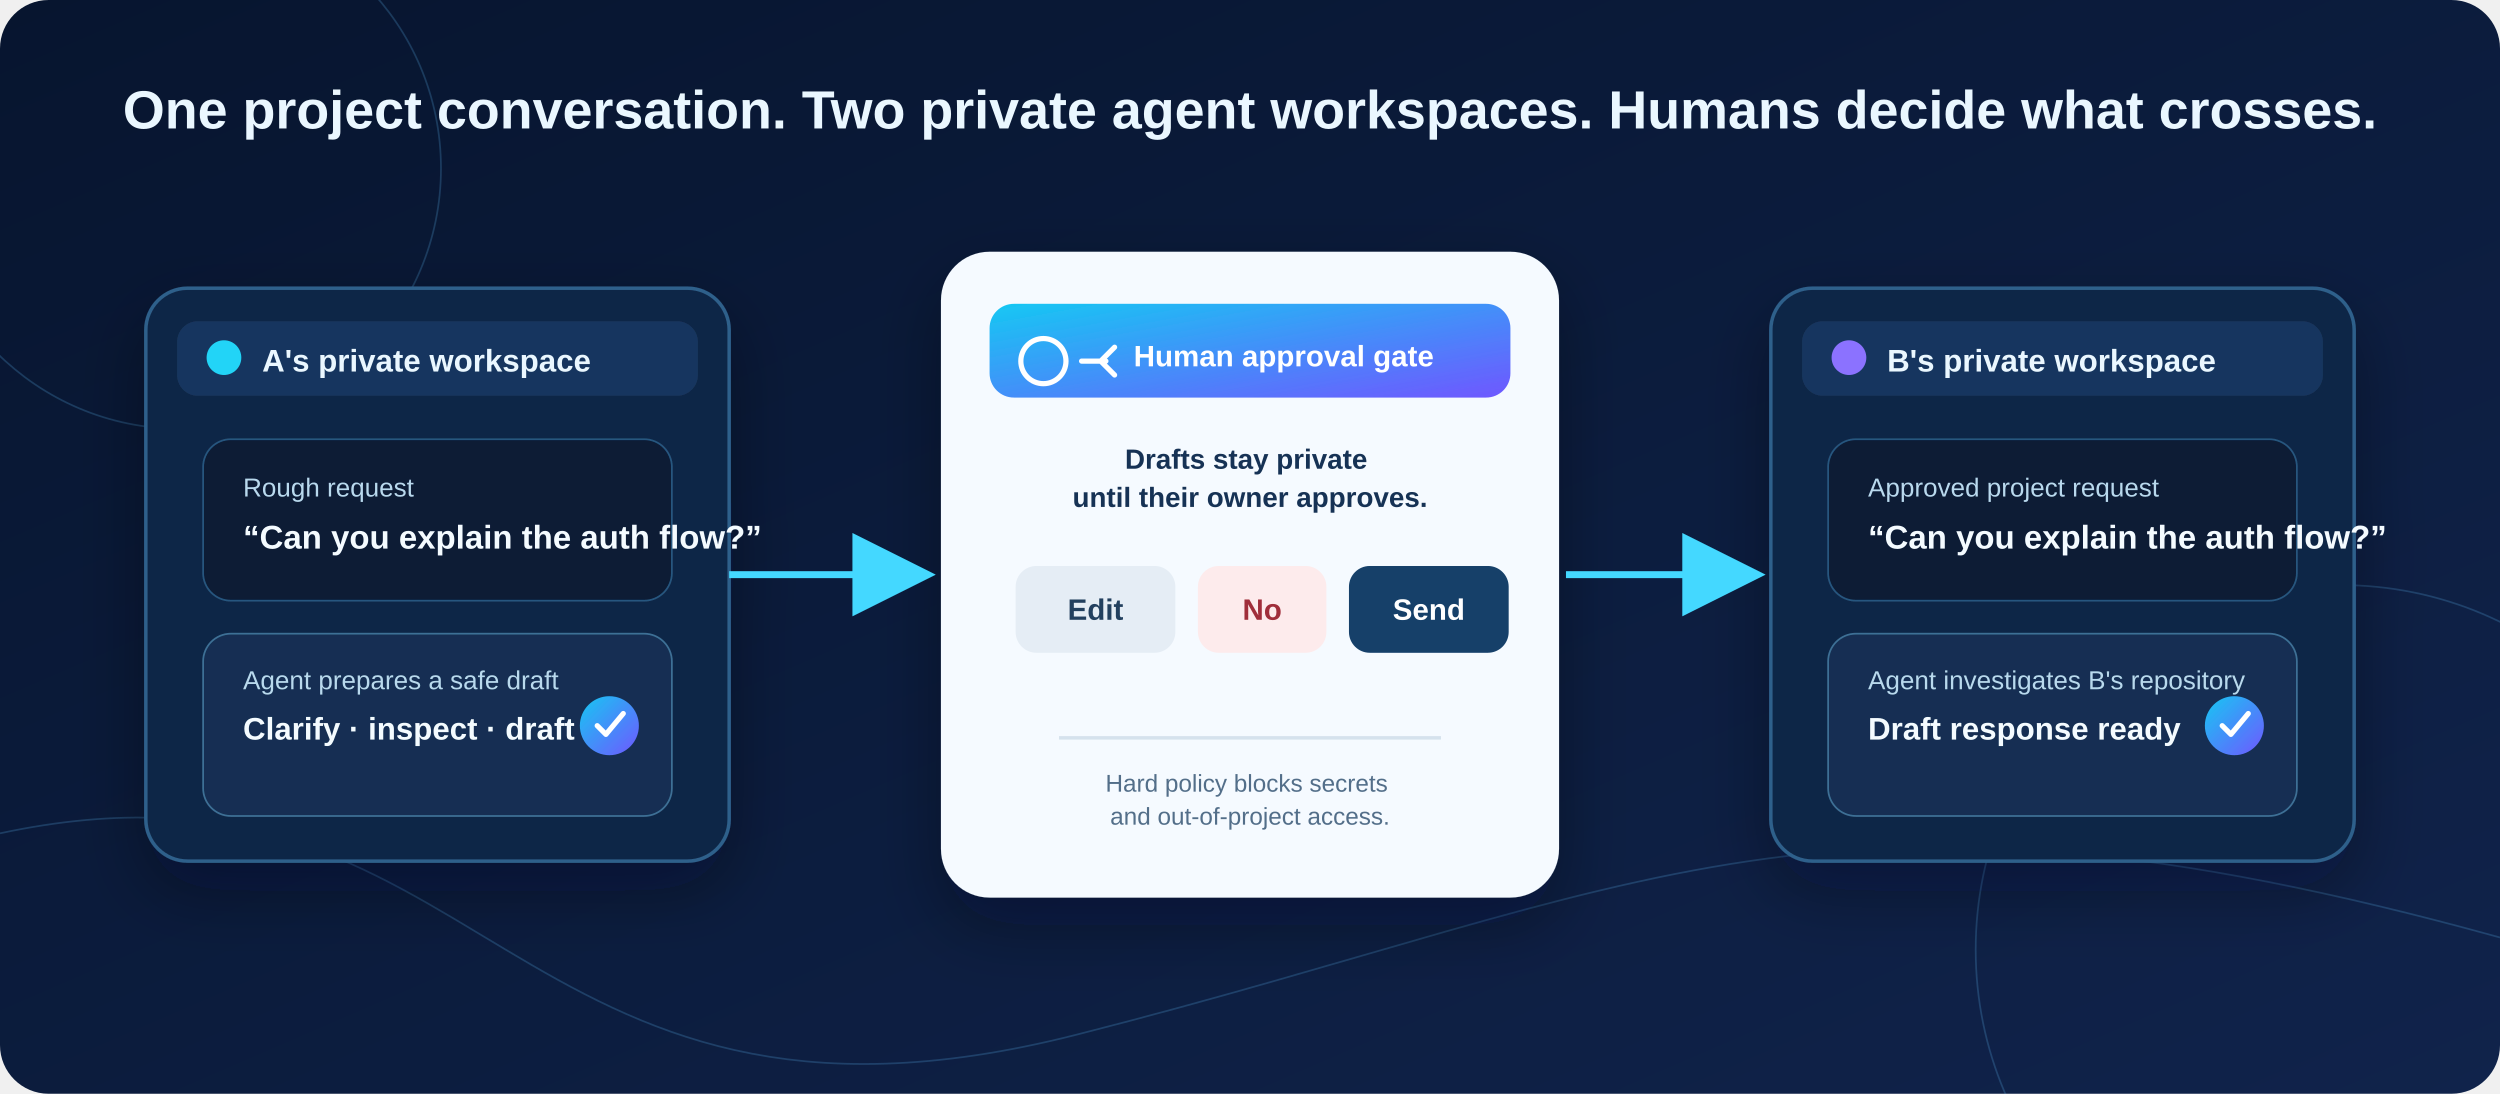
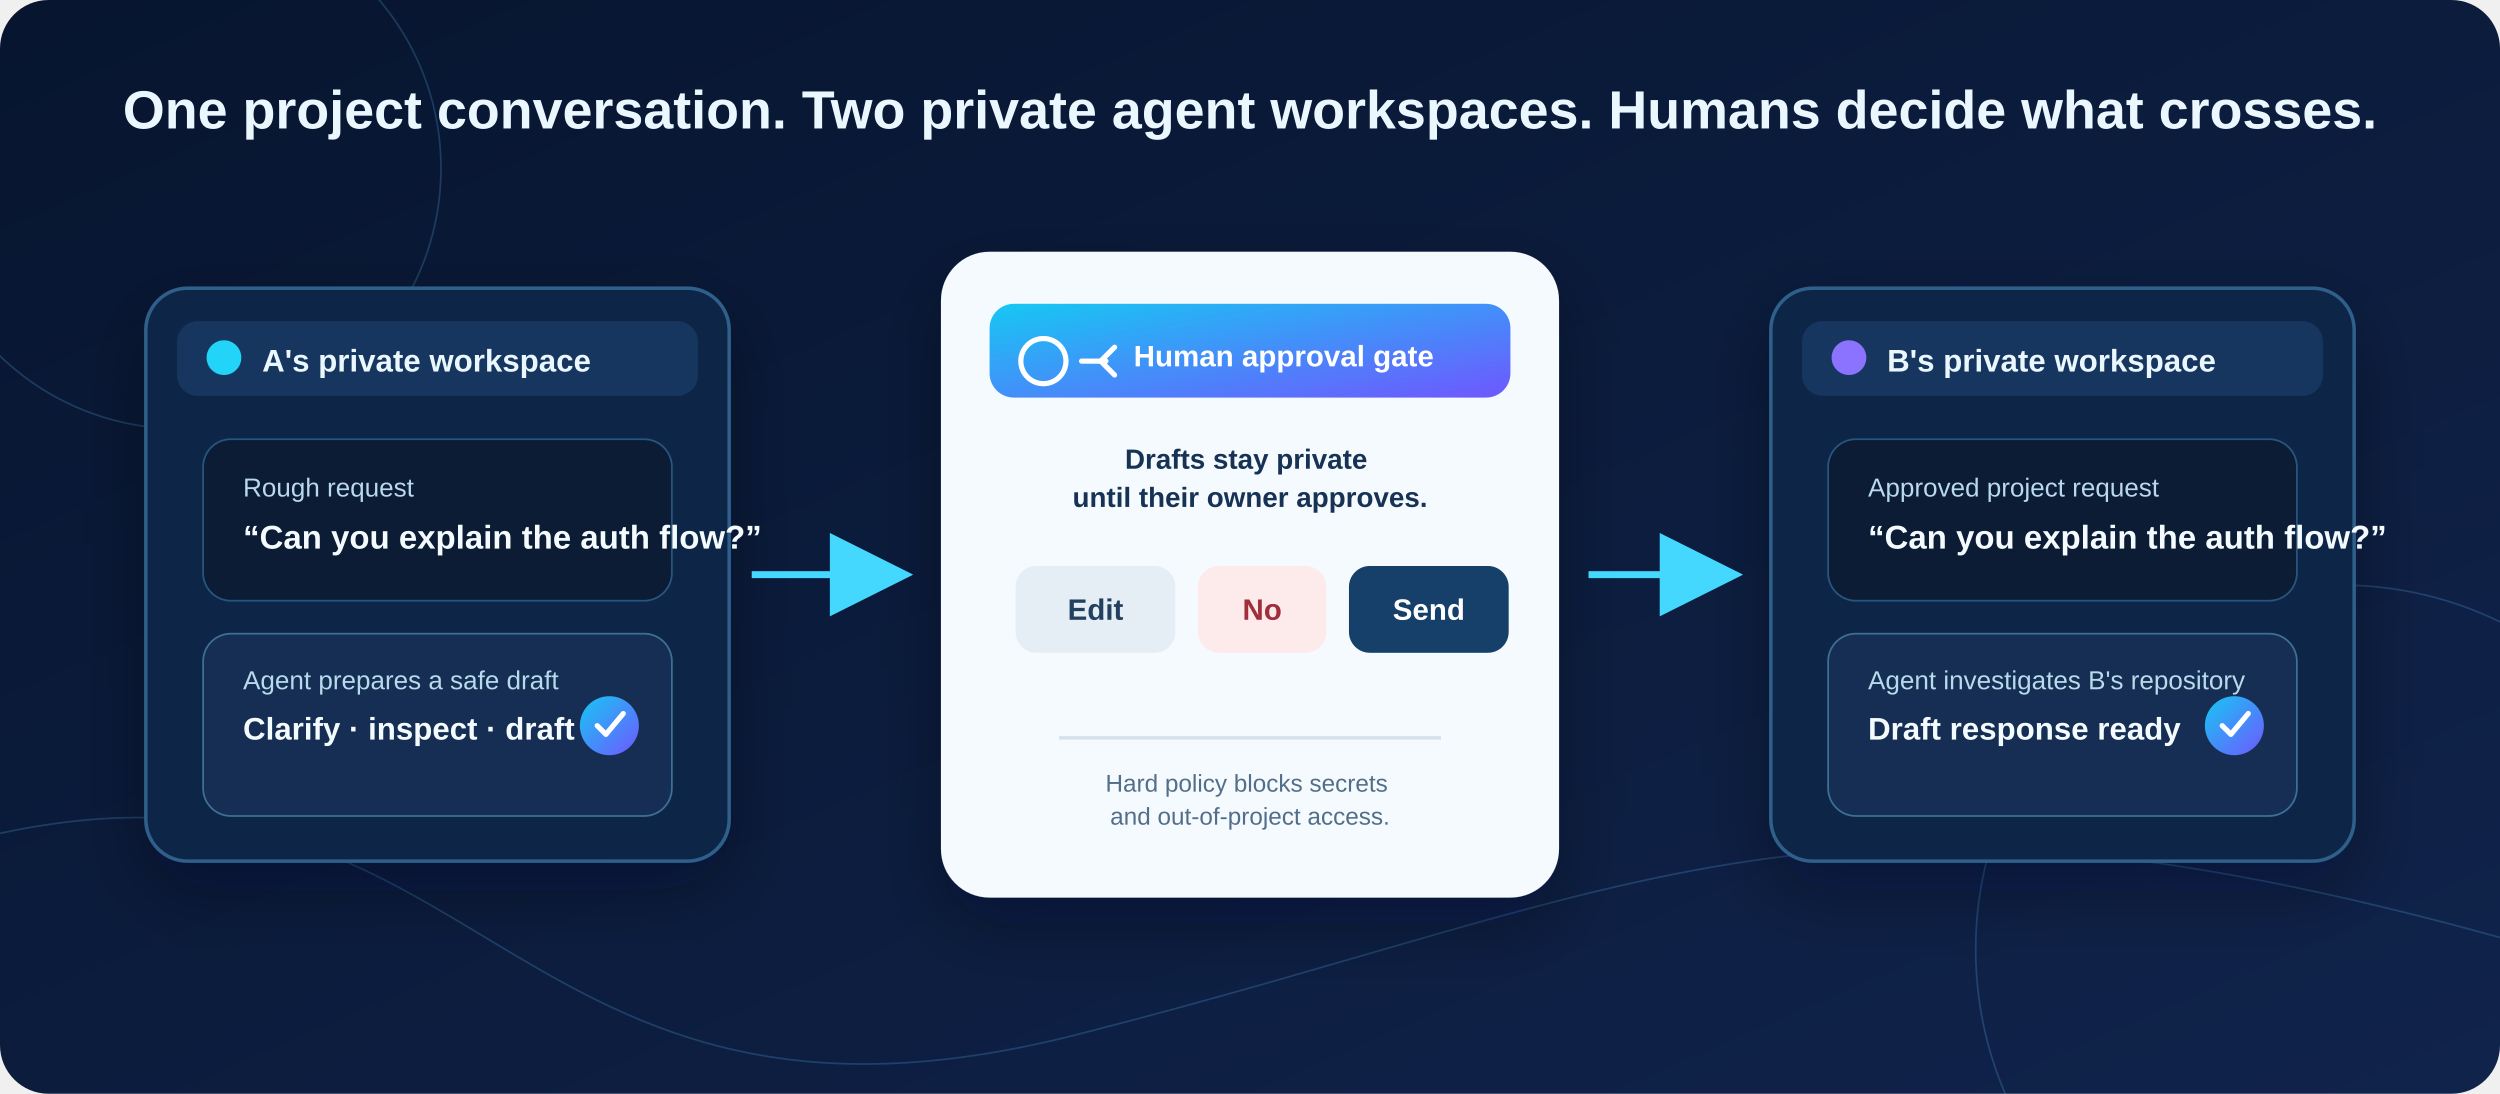
<svg xmlns="http://www.w3.org/2000/svg" width="1440" height="630" viewBox="0 0 1440 630" role="img" aria-labelledby="title desc">
  <defs>
    <linearGradient id="background" x1="0" y1="0" x2="1" y2="1">
      <stop stop-color="#07152F" />
      <stop offset="1" stop-color="#10234B" />
    </linearGradient>
    <linearGradient id="accent" x1="0" y1="0" x2="1" y2="1">
      <stop stop-color="#16C8F3" />
      <stop offset="1" stop-color="#6F57FF" />
    </linearGradient>
    <filter id="shadow" x="-20%" y="-20%" width="140%" height="160%">
      <feDropShadow dx="0" dy="16" stdDeviation="20" flood-color="#010817" flood-opacity=".35" />
    </filter>
    <marker id="arrow" markerWidth="12" markerHeight="12" refX="9" refY="6" orient="auto">
      <path d="M0,0 L12,6 L0,12 Z" fill="#44D8FF" />
    </marker>
  </defs>
  <rect width="1440" height="630" rx="28" fill="url(#background)" />
  <g opacity=".22" fill="none" stroke="#5EBAF6">
    <circle cx="104" cy="97" r="150" />
    <circle cx="1348" cy="547" r="210" />
    <path d="M0 480 C280 420 290 680 620 596 S1050 432 1440 540" />
  </g>
  <text x="720" y="74" text-anchor="middle" fill="#EAF7FF" font-family="Arial, Helvetica, sans-serif" font-size="31" font-weight="700">One project conversation. Two private agent workspaces. Humans decide what crosses.</text>
  <g filter="url(#shadow)">
    <rect x="84" y="166" width="336" height="330" rx="24" fill="#102747" stroke="#2F608B" stroke-width="2" />
    <rect x="102" y="185" width="300" height="43" rx="12" fill="#16365E" />
    <circle cx="129" cy="206" r="10" fill="#21D4F7" />
    <text x="151" y="214" fill="#EAF7FF" font-family="Arial, Helvetica, sans-serif" font-size="18" font-weight="700">A's private workspace</text>
    <rect x="117" y="253" width="270" height="93" rx="16" fill="#0B1B36" stroke="#28577F" />
    <text x="140" y="286" fill="#B9D9ED" font-family="Arial, Helvetica, sans-serif" font-size="15">Rough request</text>
    <text x="140" y="316" fill="#F4FBFF" font-family="Arial, Helvetica, sans-serif" font-size="19" font-weight="700">“Can you explain the auth flow?”</text>
    <rect x="117" y="365" width="270" height="105" rx="16" fill="#132F52" stroke="#3E7096" />
    <text x="140" y="397" fill="#B9D9ED" font-family="Arial, Helvetica, sans-serif" font-size="15">Agent prepares a safe draft</text>
    <text x="140" y="426" fill="#F4FBFF" font-family="Arial, Helvetica, sans-serif" font-size="18" font-weight="700">Clarify · inspect · draft</text>
    <circle cx="351" cy="418" r="17" fill="url(#accent)" />
    <path d="M344 418 l5 5 10-12" fill="none" stroke="#FFF" stroke-width="3" stroke-linecap="round" stroke-linejoin="round" />
  </g>
  <g filter="url(#shadow)">
    <rect x="542" y="145" width="356" height="372" rx="28" fill="#F5FAFF" />
    <rect x="570" y="175" width="300" height="54" rx="14" fill="url(#accent)" />
    <path d="M601 195 a13 13 0 1 1 0 26 a13 13 0 1 1 0-26 M623 208 h14 M634 208 l8-8 M634 208 l8 8" fill="none" stroke="#FFF" stroke-width="3" stroke-linecap="round" stroke-linejoin="round" />
    <text x="653" y="211" fill="#FFF" font-family="Arial, Helvetica, sans-serif" font-size="17" font-weight="700">Human approval gate</text>
    <text x="720" y="270" text-anchor="middle" fill="#173254" font-family="Arial, Helvetica, sans-serif" font-size="16" font-weight="700">
      <tspan x="720" dy="0">Drafts stay private</tspan>
      <tspan x="720" dy="22">until their owner approves.</tspan>
    </text>
    <rect x="585" y="326" width="92" height="50" rx="12" fill="#E5EDF5" />
    <text x="631" y="357" text-anchor="middle" fill="#24415F" font-family="Arial, Helvetica, sans-serif" font-size="17" font-weight="700">Edit</text>
    <rect x="690" y="326" width="74" height="50" rx="12" fill="#FDEBEC" />
    <text x="727" y="357" text-anchor="middle" fill="#A02E3A" font-family="Arial, Helvetica, sans-serif" font-size="17" font-weight="700">No</text>
    <rect x="777" y="326" width="92" height="50" rx="12" fill="#143F69" />
    <text x="823" y="357" text-anchor="middle" fill="#FFF" font-family="Arial, Helvetica, sans-serif" font-size="17" font-weight="700">Send</text>
    <path d="M610 425 H830" stroke="#D5E2ED" stroke-width="2" />
    <text x="720" y="456" text-anchor="middle" fill="#526E89" font-family="Arial, Helvetica, sans-serif" font-size="14">
      <tspan x="720" dy="0">Hard policy blocks secrets</tspan>
      <tspan x="720" dy="19">and out-of-project access.</tspan>
    </text>
  </g>
  <g filter="url(#shadow)">
    <rect x="1020" y="166" width="336" height="330" rx="24" fill="#102747" stroke="#2F608B" stroke-width="2" />
    <rect x="1038" y="185" width="300" height="43" rx="12" fill="#16365E" />
    <circle cx="1065" cy="206" r="10" fill="#8B72FF" />
    <text x="1087" y="214" fill="#EAF7FF" font-family="Arial, Helvetica, sans-serif" font-size="18" font-weight="700">B's private workspace</text>
    <rect x="1053" y="253" width="270" height="93" rx="16" fill="#0B1B36" stroke="#28577F" />
    <text x="1076" y="286" fill="#B9D9ED" font-family="Arial, Helvetica, sans-serif" font-size="15">Approved project request</text>
    <text x="1076" y="316" fill="#F4FBFF" font-family="Arial, Helvetica, sans-serif" font-size="19" font-weight="700">“Can you explain the auth flow?”</text>
    <rect x="1053" y="365" width="270" height="105" rx="16" fill="#132F52" stroke="#3E7096" />
    <text x="1076" y="397" fill="#B9D9ED" font-family="Arial, Helvetica, sans-serif" font-size="15">Agent investigates B's repository</text>
    <text x="1076" y="426" fill="#F4FBFF" font-family="Arial, Helvetica, sans-serif" font-size="18" font-weight="700">Draft response ready</text>
    <circle cx="1287" cy="418" r="17" fill="url(#accent)" />
    <path d="M1280 418 l5 5 10-12" fill="none" stroke="#FFF" stroke-width="3" stroke-linecap="round" stroke-linejoin="round" />
  </g>
-   <path d="M420 331 H527" fill="none" stroke="#44D8FF" stroke-width="4" marker-end="url(#arrow)" />
-   <path d="M902 331 H1005" fill="none" stroke="#44D8FF" stroke-width="4" marker-end="url(#arrow)" />
+   <path d="M433 331 H514" fill="none" stroke="#44D8FF" stroke-width="4" marker-end="url(#arrow)" />
+   <path d="M915 331 H992" fill="none" stroke="#44D8FF" stroke-width="4" marker-end="url(#arrow)" />
</svg>
